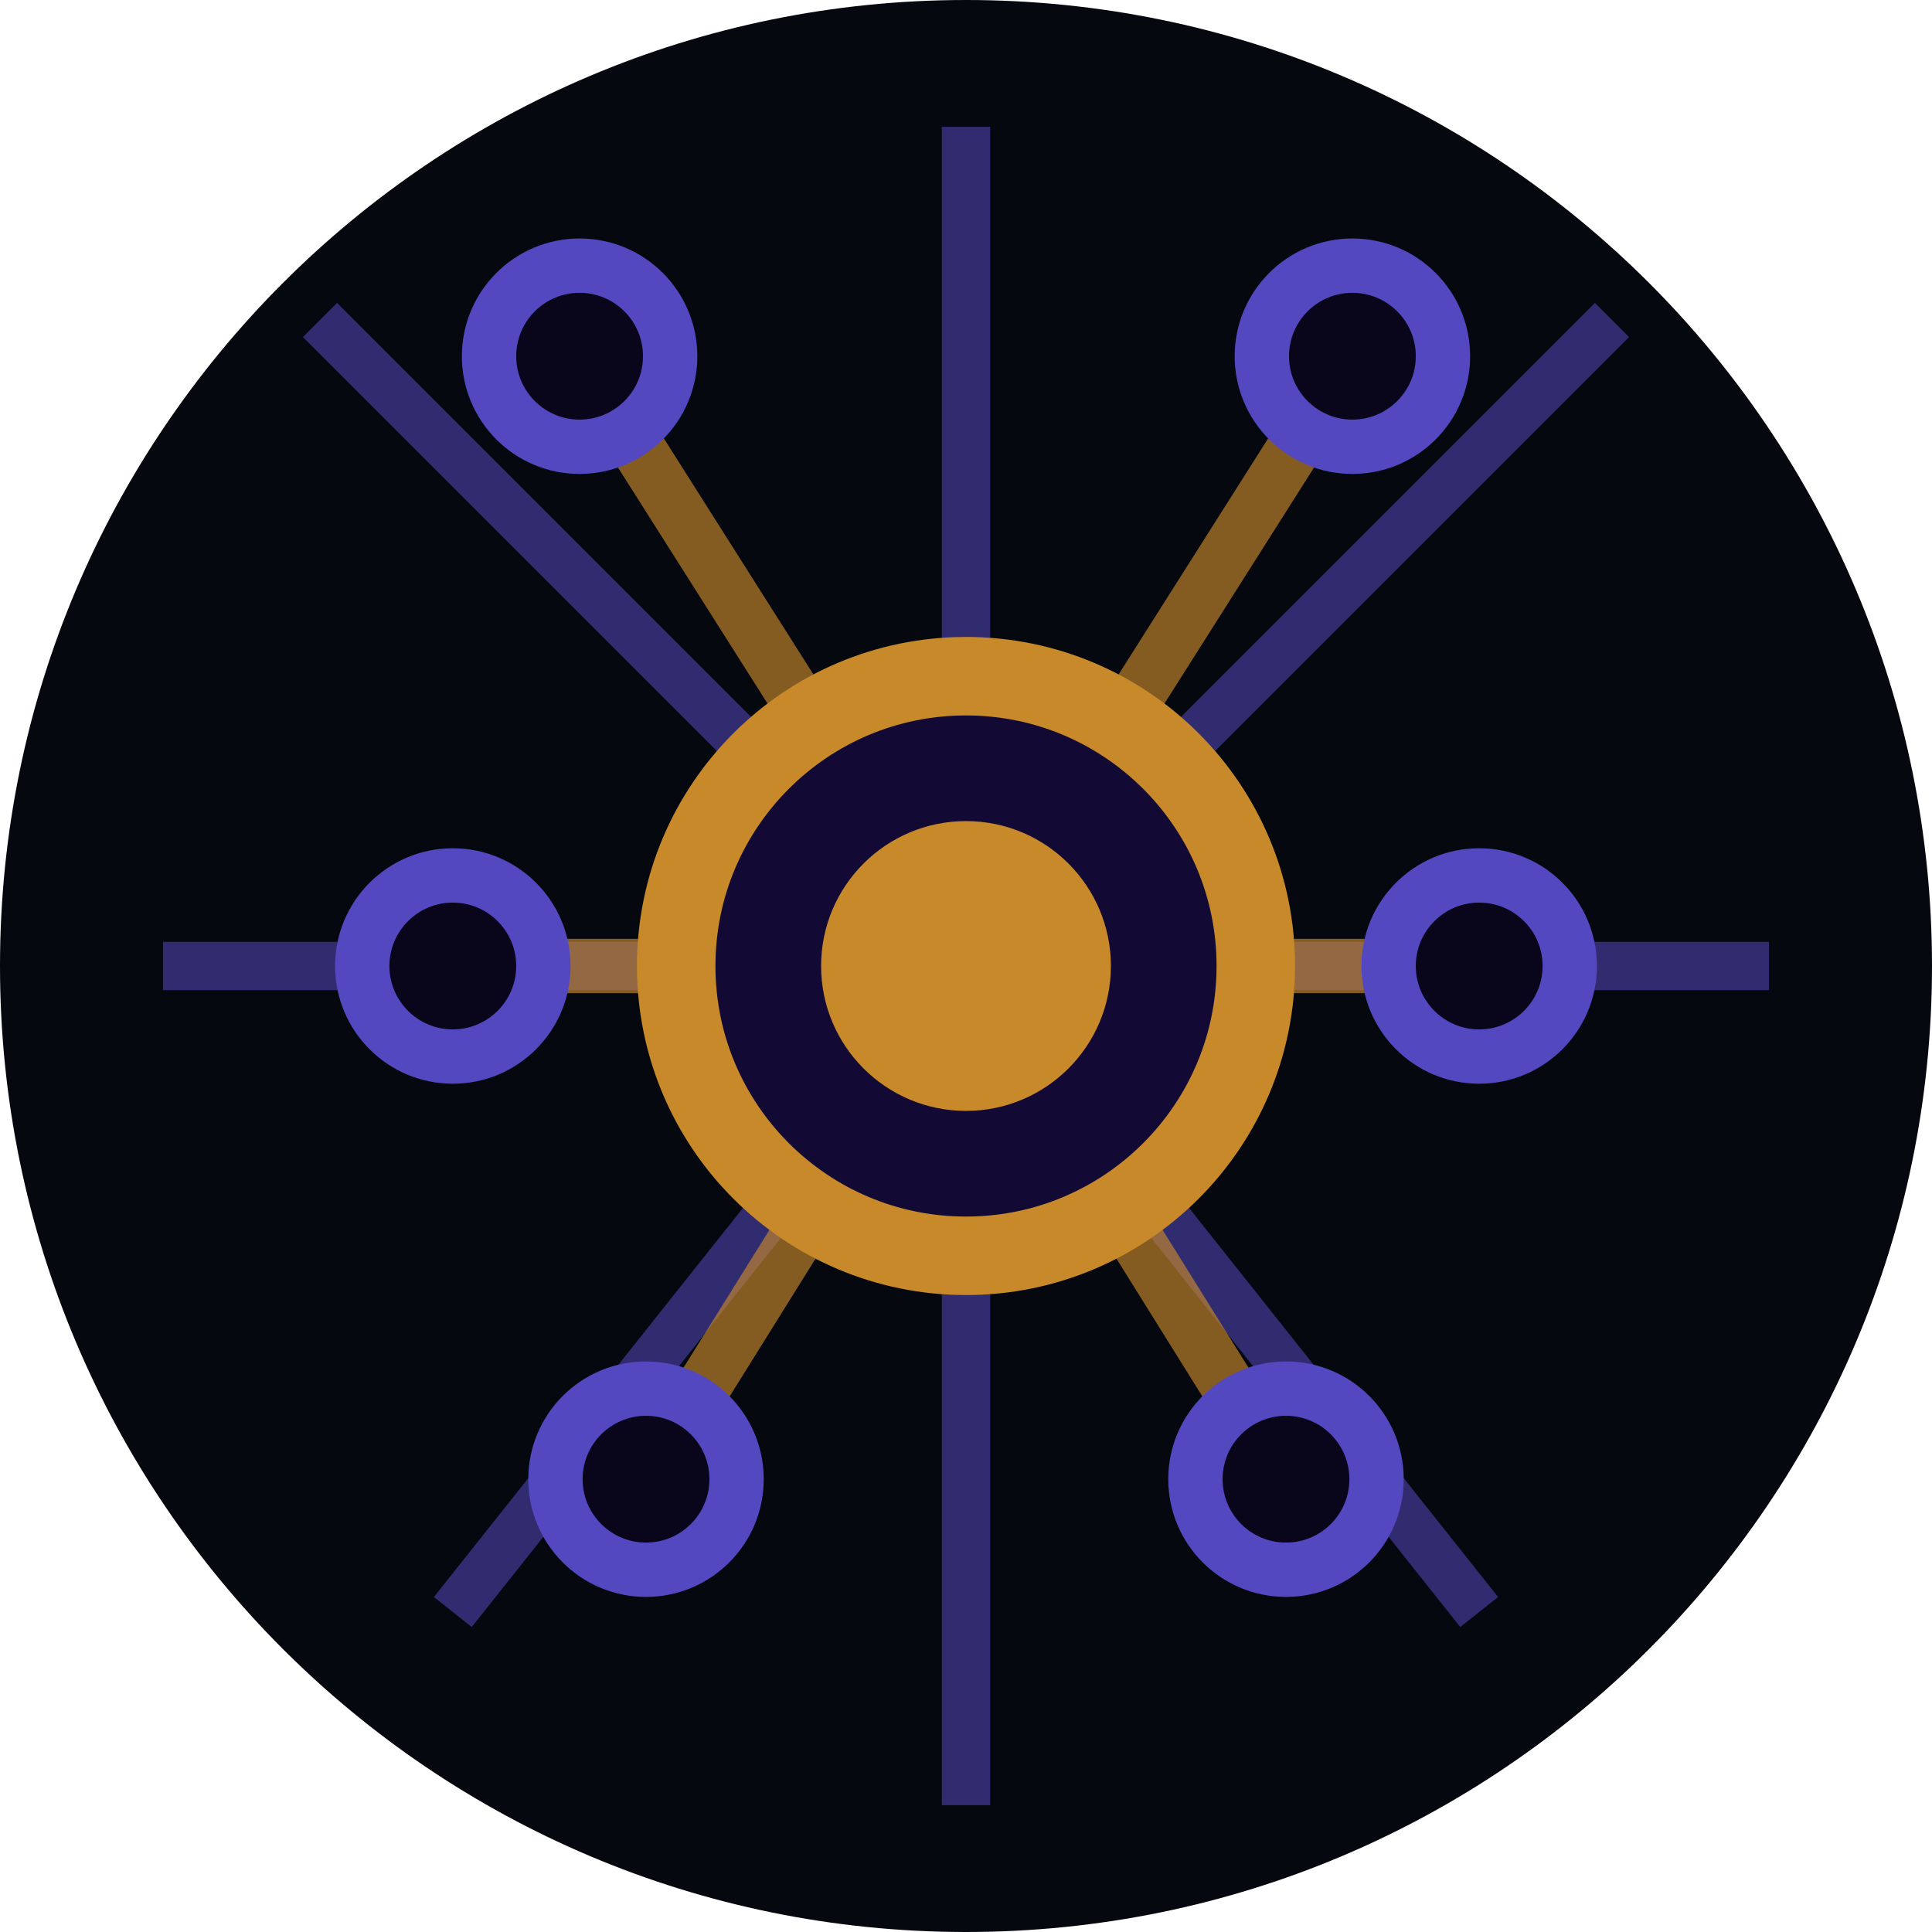
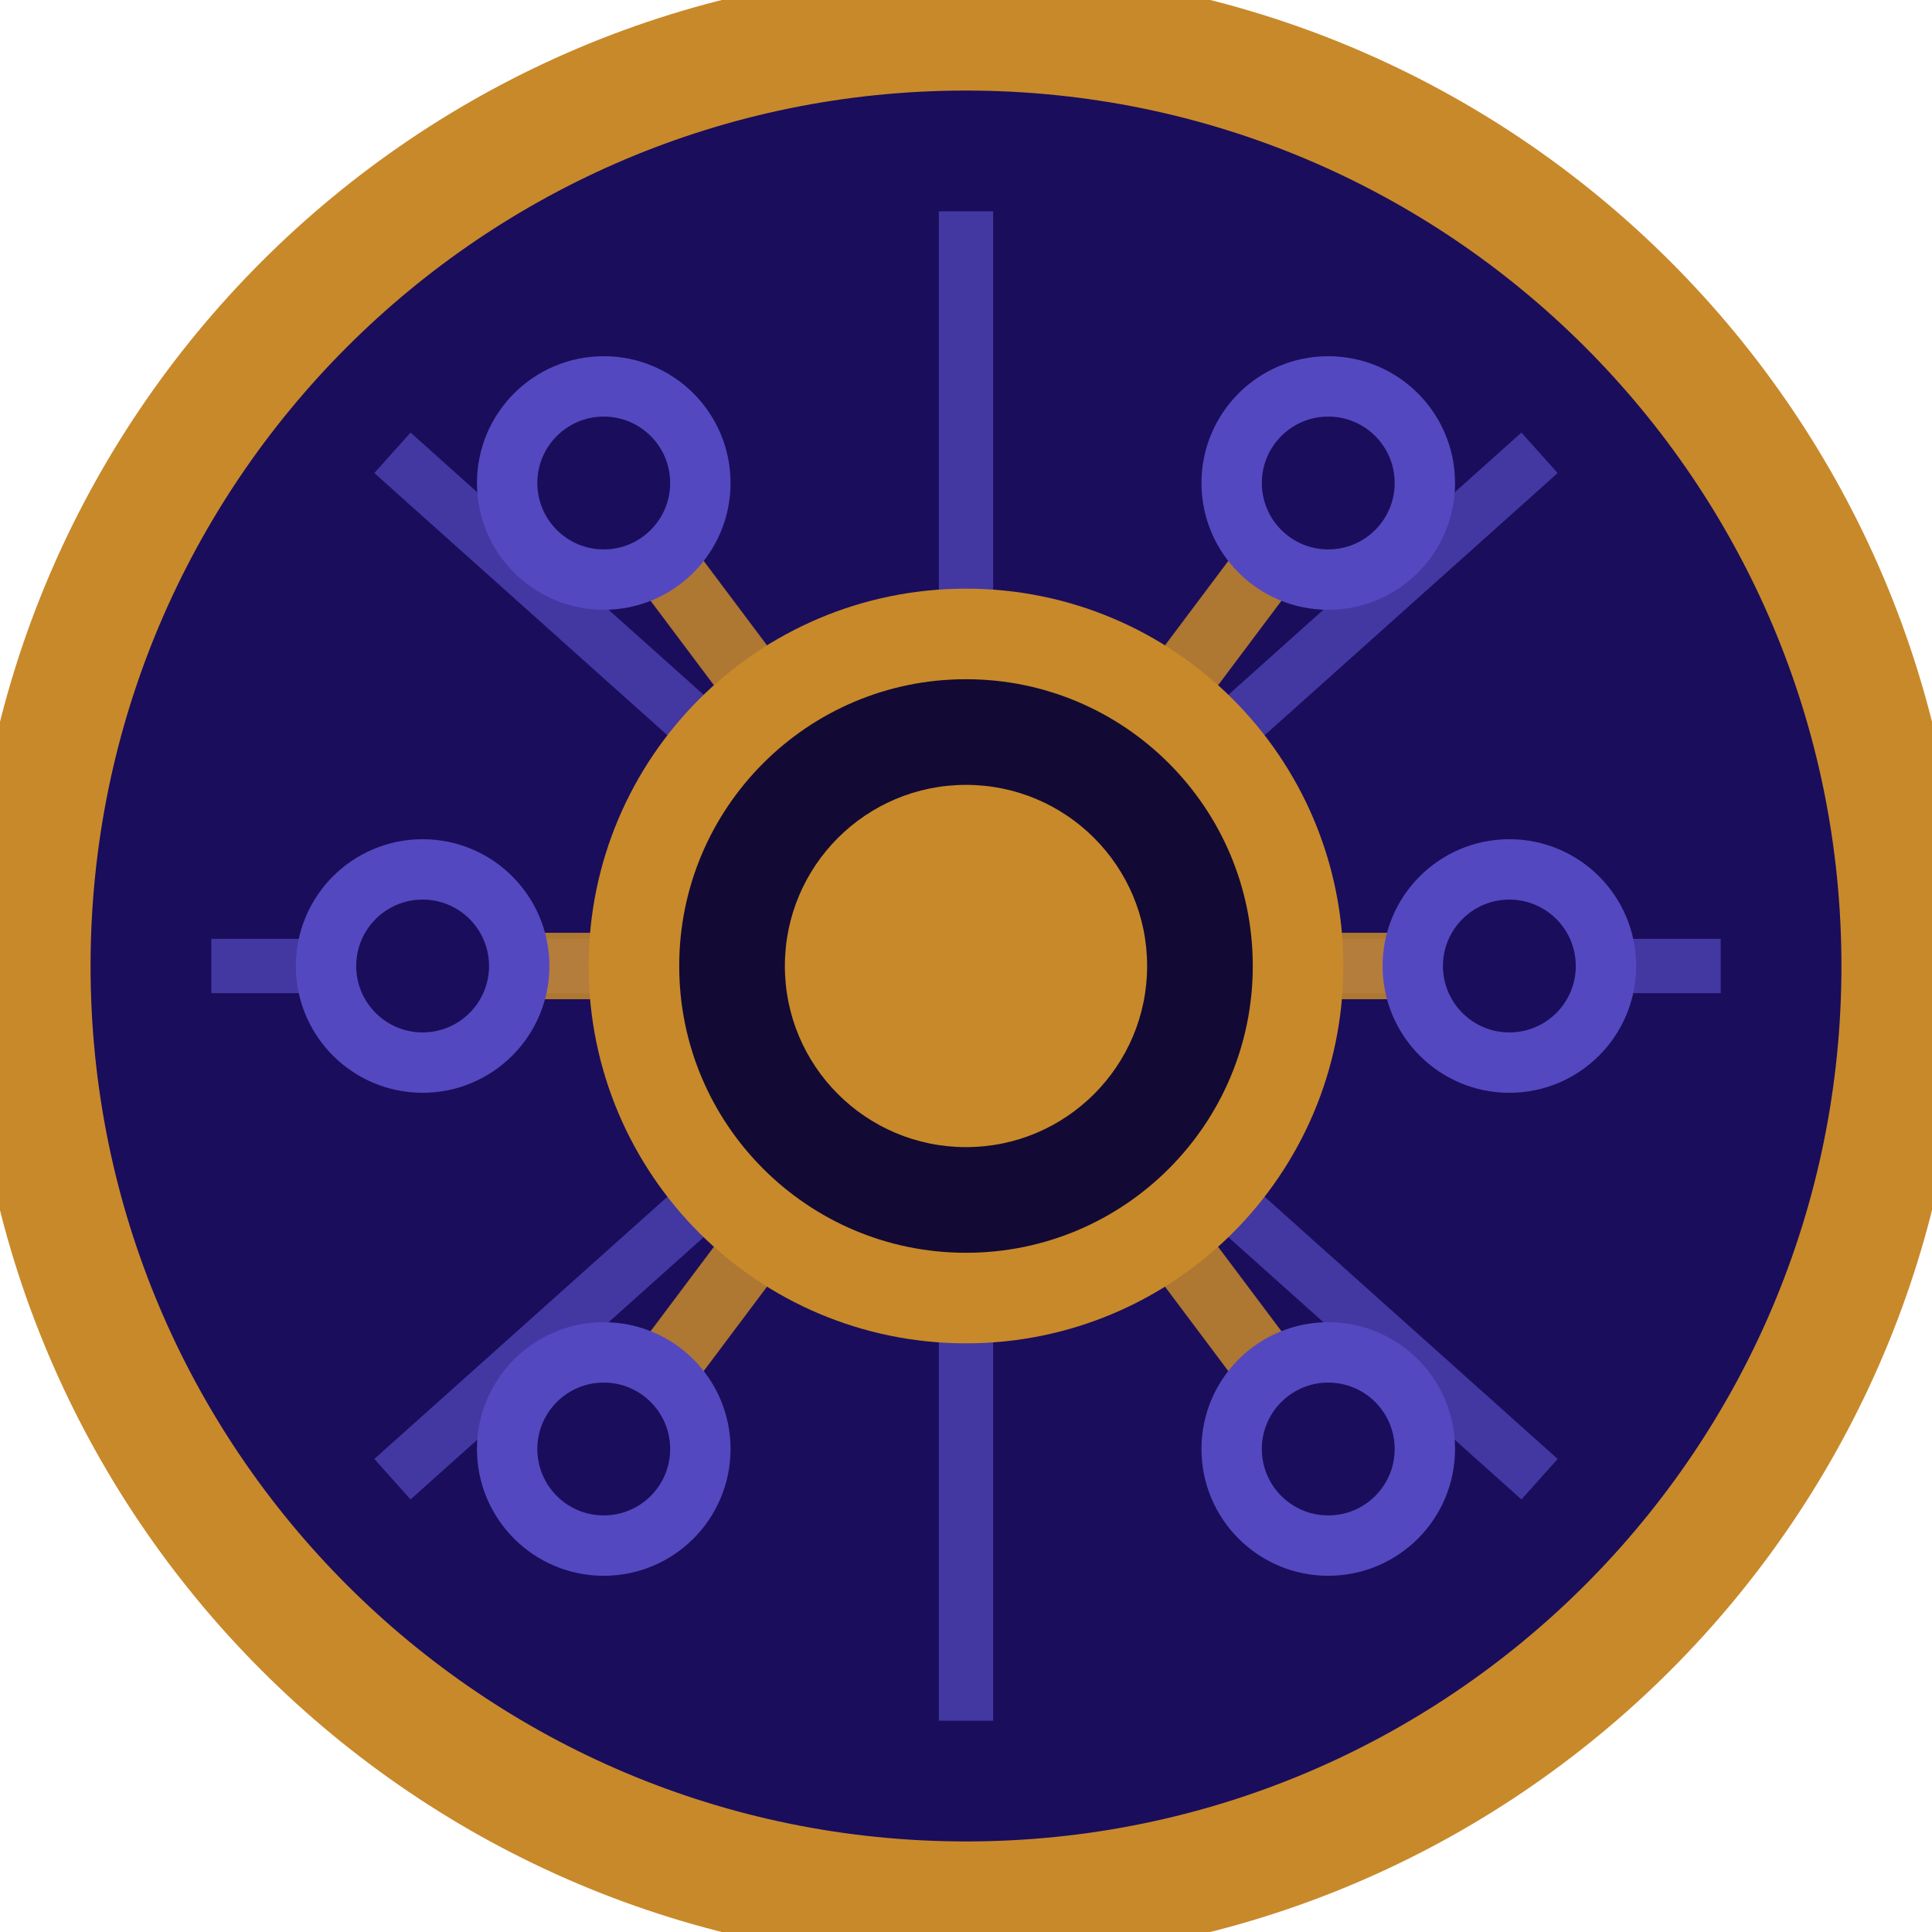
<svg xmlns="http://www.w3.org/2000/svg" viewBox="0 0 32 32" fill="none">
-   <circle cx="16" cy="16" r="16" fill="#060810" />
-   <line x1="16" y1="16" x2="16" y2="2.1" stroke="#5448C0" stroke-width="0.8" opacity="0.55" />
-   <line x1="16" y1="16" x2="26.7" y2="5.3" stroke="#5448C0" stroke-width="0.8" opacity="0.55" />
-   <line x1="16" y1="16" x2="29.3" y2="16" stroke="#5448C0" stroke-width="0.8" opacity="0.55" />
-   <line x1="16" y1="16" x2="24.5" y2="26.7" stroke="#5448C0" stroke-width="0.8" opacity="0.55" />
-   <line x1="16" y1="16" x2="16" y2="29.9" stroke="#5448C0" stroke-width="0.8" opacity="0.55" />
-   <line x1="16" y1="16" x2="7.5" y2="26.7" stroke="#5448C0" stroke-width="0.8" opacity="0.55" />
-   <line x1="16" y1="16" x2="2.7" y2="16" stroke="#5448C0" stroke-width="0.8" opacity="0.55" />
-   <line x1="16" y1="16" x2="5.3" y2="5.3" stroke="#5448C0" stroke-width="0.8" opacity="0.55" />
-   <line x1="16" y1="16" x2="9.6" y2="5.9" stroke="#C8892A" stroke-width="0.9" opacity="0.65" />
-   <line x1="16" y1="16" x2="22.4" y2="5.9" stroke="#C8892A" stroke-width="0.9" opacity="0.65" />
-   <line x1="16" y1="16" x2="24.5" y2="16" stroke="#C8892A" stroke-width="0.9" opacity="0.65" />
-   <line x1="16" y1="16" x2="21.3" y2="24.5" stroke="#C8892A" stroke-width="0.9" opacity="0.65" />
-   <line x1="16" y1="16" x2="10.7" y2="24.5" stroke="#C8892A" stroke-width="0.9" opacity="0.65" />
-   <line x1="16" y1="16" x2="7.5" y2="16" stroke="#C8892A" stroke-width="0.9" opacity="0.65" />
-   <circle cx="9.6" cy="5.9" r="1.5" fill="#09061C" stroke="#5448C0" stroke-width="0.9" />
-   <circle cx="22.4" cy="5.9" r="1.5" fill="#09061C" stroke="#5448C0" stroke-width="0.9" />
-   <circle cx="24.5" cy="16" r="1.5" fill="#09061C" stroke="#5448C0" stroke-width="0.9" />
-   <circle cx="21.3" cy="24.5" r="1.5" fill="#09061C" stroke="#5448C0" stroke-width="0.9" />
-   <circle cx="10.7" cy="24.5" r="1.5" fill="#09061C" stroke="#5448C0" stroke-width="0.9" />
-   <circle cx="7.5" cy="16" r="1.5" fill="#09061C" stroke="#5448C0" stroke-width="0.9" />
-   <circle cx="16" cy="16" r="4.8" fill="#120A34" stroke="#C8892A" stroke-width="1.3" />
-   <circle cx="16" cy="16" r="2.4" fill="#C8892A" />
+   <circle cx="16" cy="16" r="15.5" fill="#1A0D5C" stroke="#C8892A" stroke-width="2" />
+   <line x1="16" y1="16" x2="16" y2="3.5" stroke="#5448C0" stroke-width="0.9" opacity="0.7" />
+   <line x1="16" y1="16" x2="25.5" y2="7.5" stroke="#5448C0" stroke-width="0.9" opacity="0.7" />
+   <line x1="16" y1="16" x2="28.5" y2="16" stroke="#5448C0" stroke-width="0.9" opacity="0.7" />
+   <line x1="16" y1="16" x2="25.5" y2="24.5" stroke="#5448C0" stroke-width="0.9" opacity="0.7" />
+   <line x1="16" y1="16" x2="16" y2="28.5" stroke="#5448C0" stroke-width="0.9" opacity="0.7" />
+   <line x1="16" y1="16" x2="6.5" y2="24.5" stroke="#5448C0" stroke-width="0.9" opacity="0.7" />
+   <line x1="16" y1="16" x2="3.5" y2="16" stroke="#5448C0" stroke-width="0.9" opacity="0.7" />
+   <line x1="16" y1="16" x2="6.5" y2="7.5" stroke="#5448C0" stroke-width="0.9" opacity="0.7" />
+   <line x1="16" y1="16" x2="10" y2="8" stroke="#C8892A" stroke-width="1.1" opacity="0.85" />
+   <line x1="16" y1="16" x2="22" y2="8" stroke="#C8892A" stroke-width="1.1" opacity="0.85" />
+   <line x1="16" y1="16" x2="25" y2="16" stroke="#C8892A" stroke-width="1.1" opacity="0.85" />
+   <line x1="16" y1="16" x2="22" y2="24" stroke="#C8892A" stroke-width="1.1" opacity="0.85" />
+   <line x1="16" y1="16" x2="10" y2="24" stroke="#C8892A" stroke-width="1.1" opacity="0.85" />
+   <line x1="16" y1="16" x2="7" y2="16" stroke="#C8892A" stroke-width="1.1" opacity="0.85" />
+   <circle cx="10" cy="8" r="1.6" fill="#1A0D5C" stroke="#5448C0" stroke-width="1" />
+   <circle cx="22" cy="8" r="1.6" fill="#1A0D5C" stroke="#5448C0" stroke-width="1" />
+   <circle cx="25" cy="16" r="1.6" fill="#1A0D5C" stroke="#5448C0" stroke-width="1" />
+   <circle cx="22" cy="24" r="1.6" fill="#1A0D5C" stroke="#5448C0" stroke-width="1" />
+   <circle cx="10" cy="24" r="1.6" fill="#1A0D5C" stroke="#5448C0" stroke-width="1" />
+   <circle cx="7" cy="16" r="1.6" fill="#1A0D5C" stroke="#5448C0" stroke-width="1" />
+   <circle cx="16" cy="16" r="5.5" fill="#120A34" stroke="#C8892A" stroke-width="1.5" />
+   <circle cx="16" cy="16" r="3" fill="#C8892A" />
</svg>
